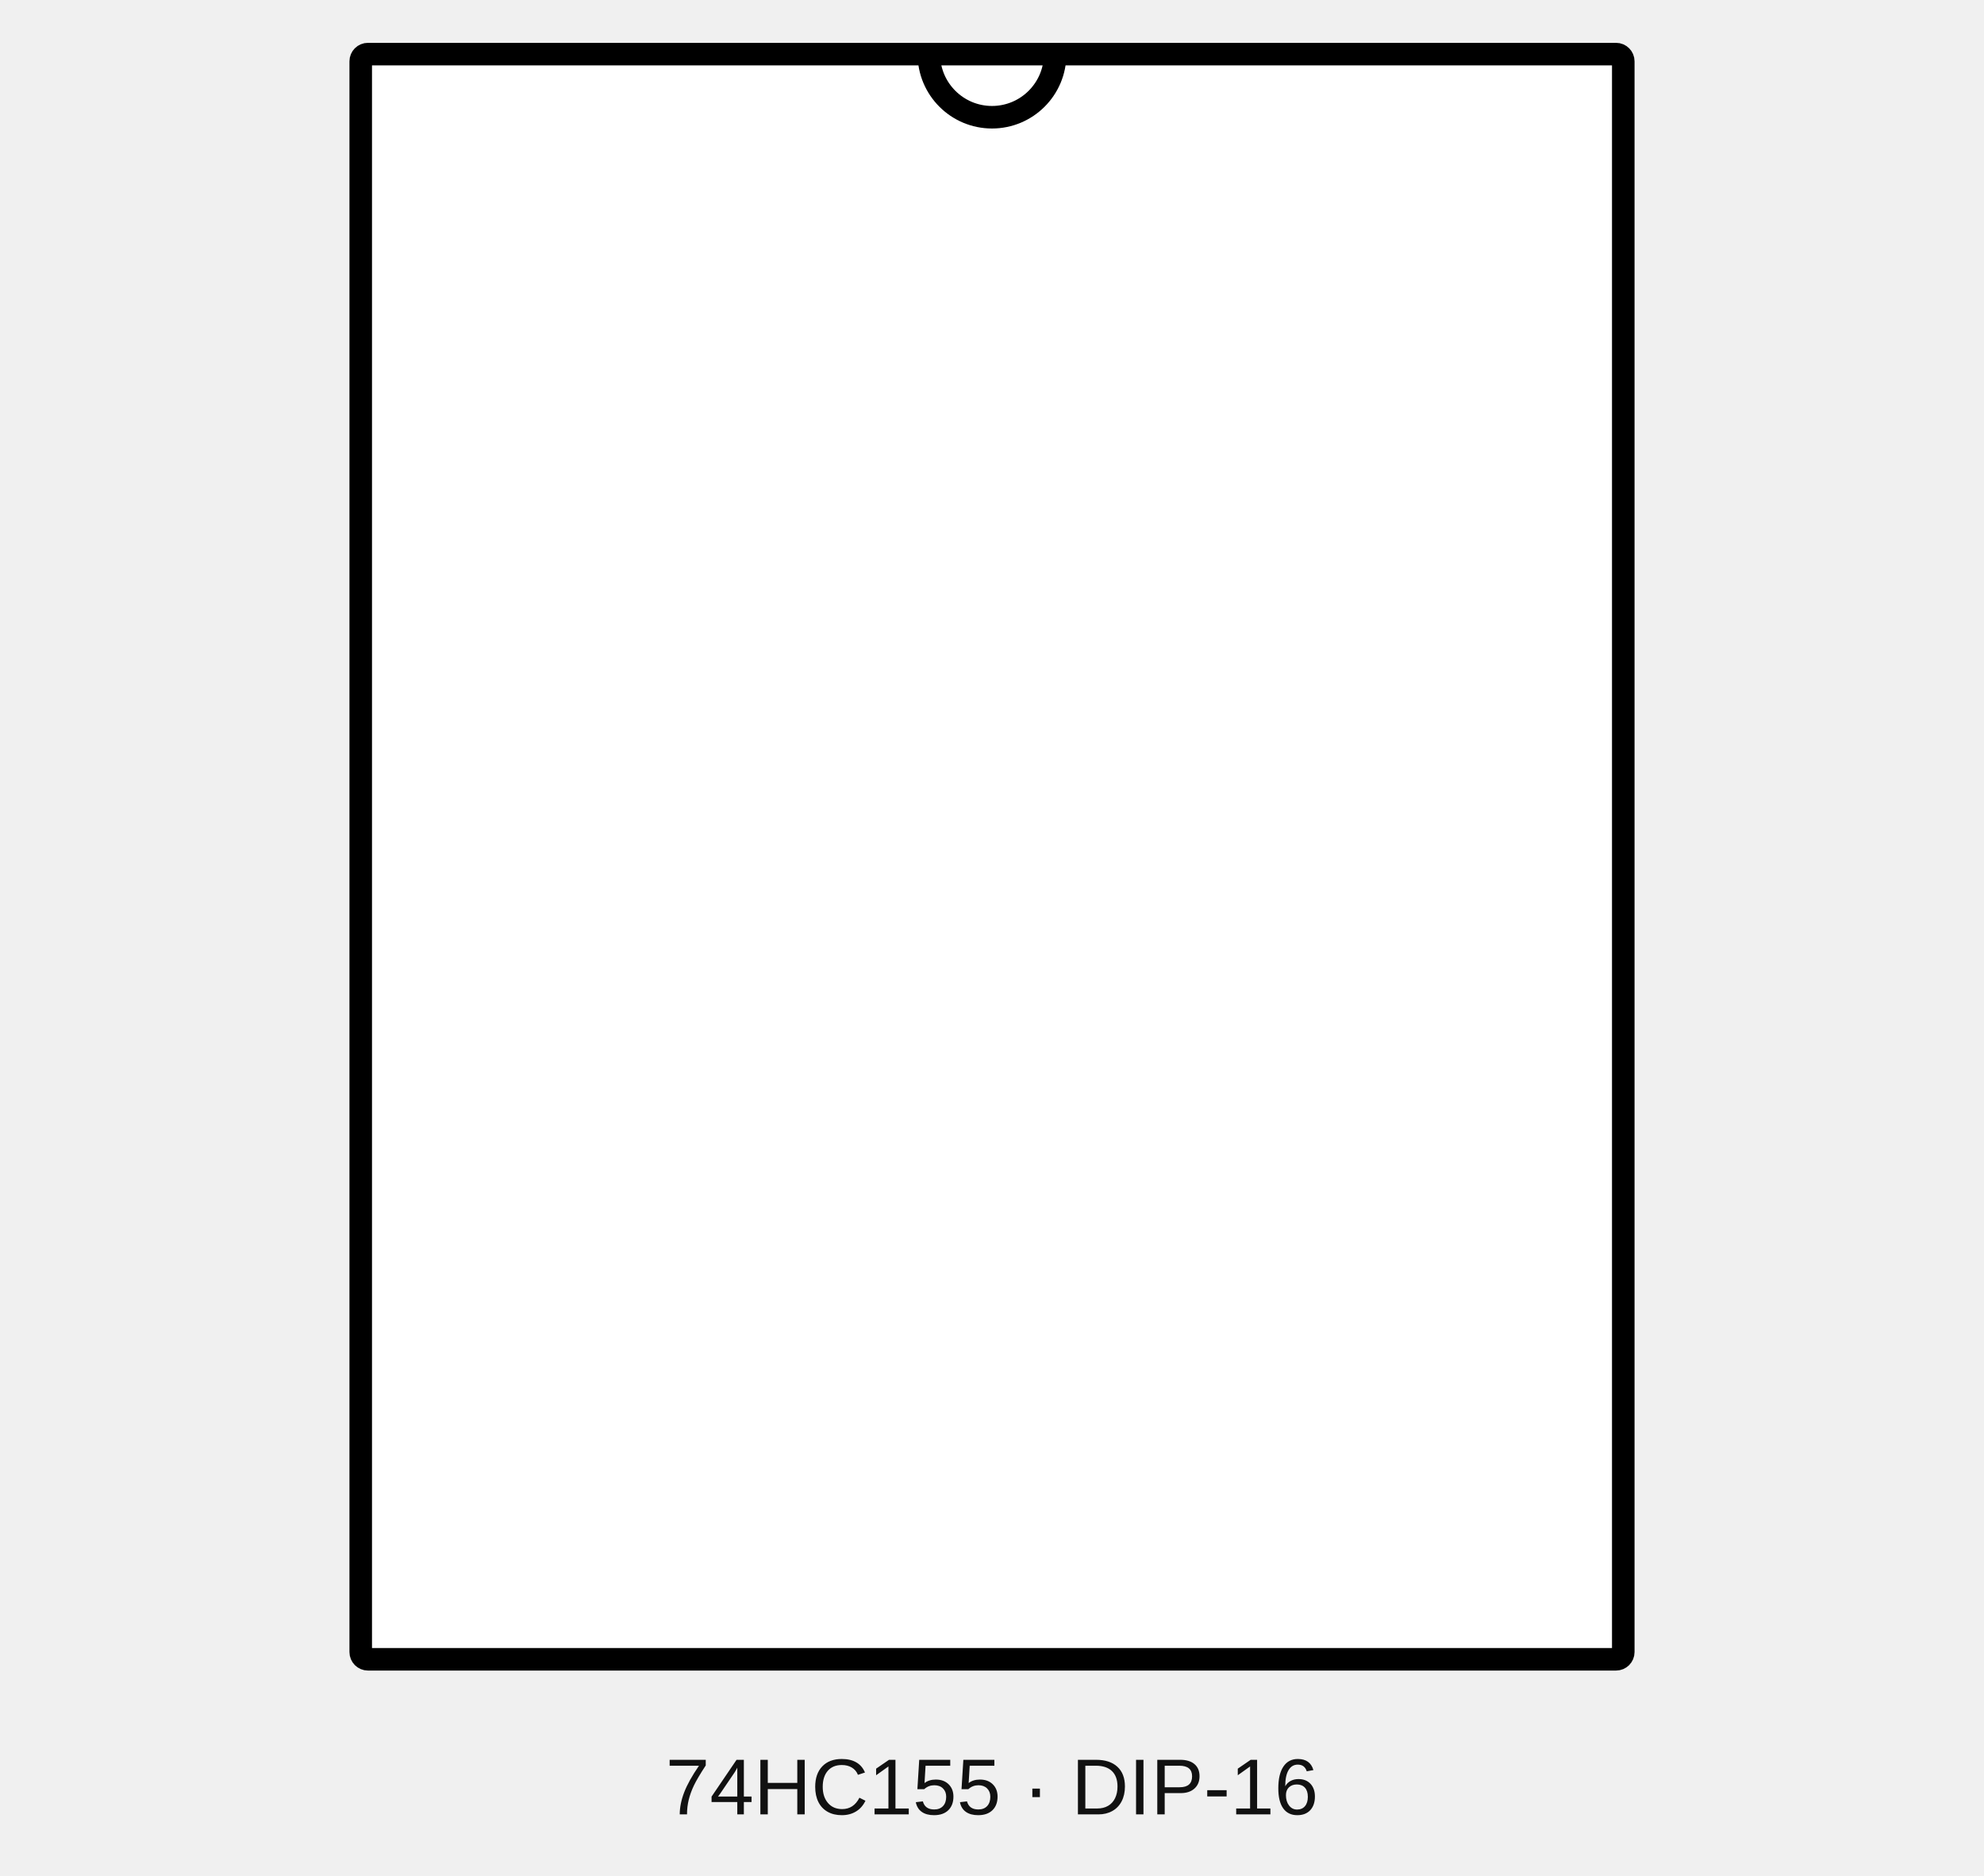
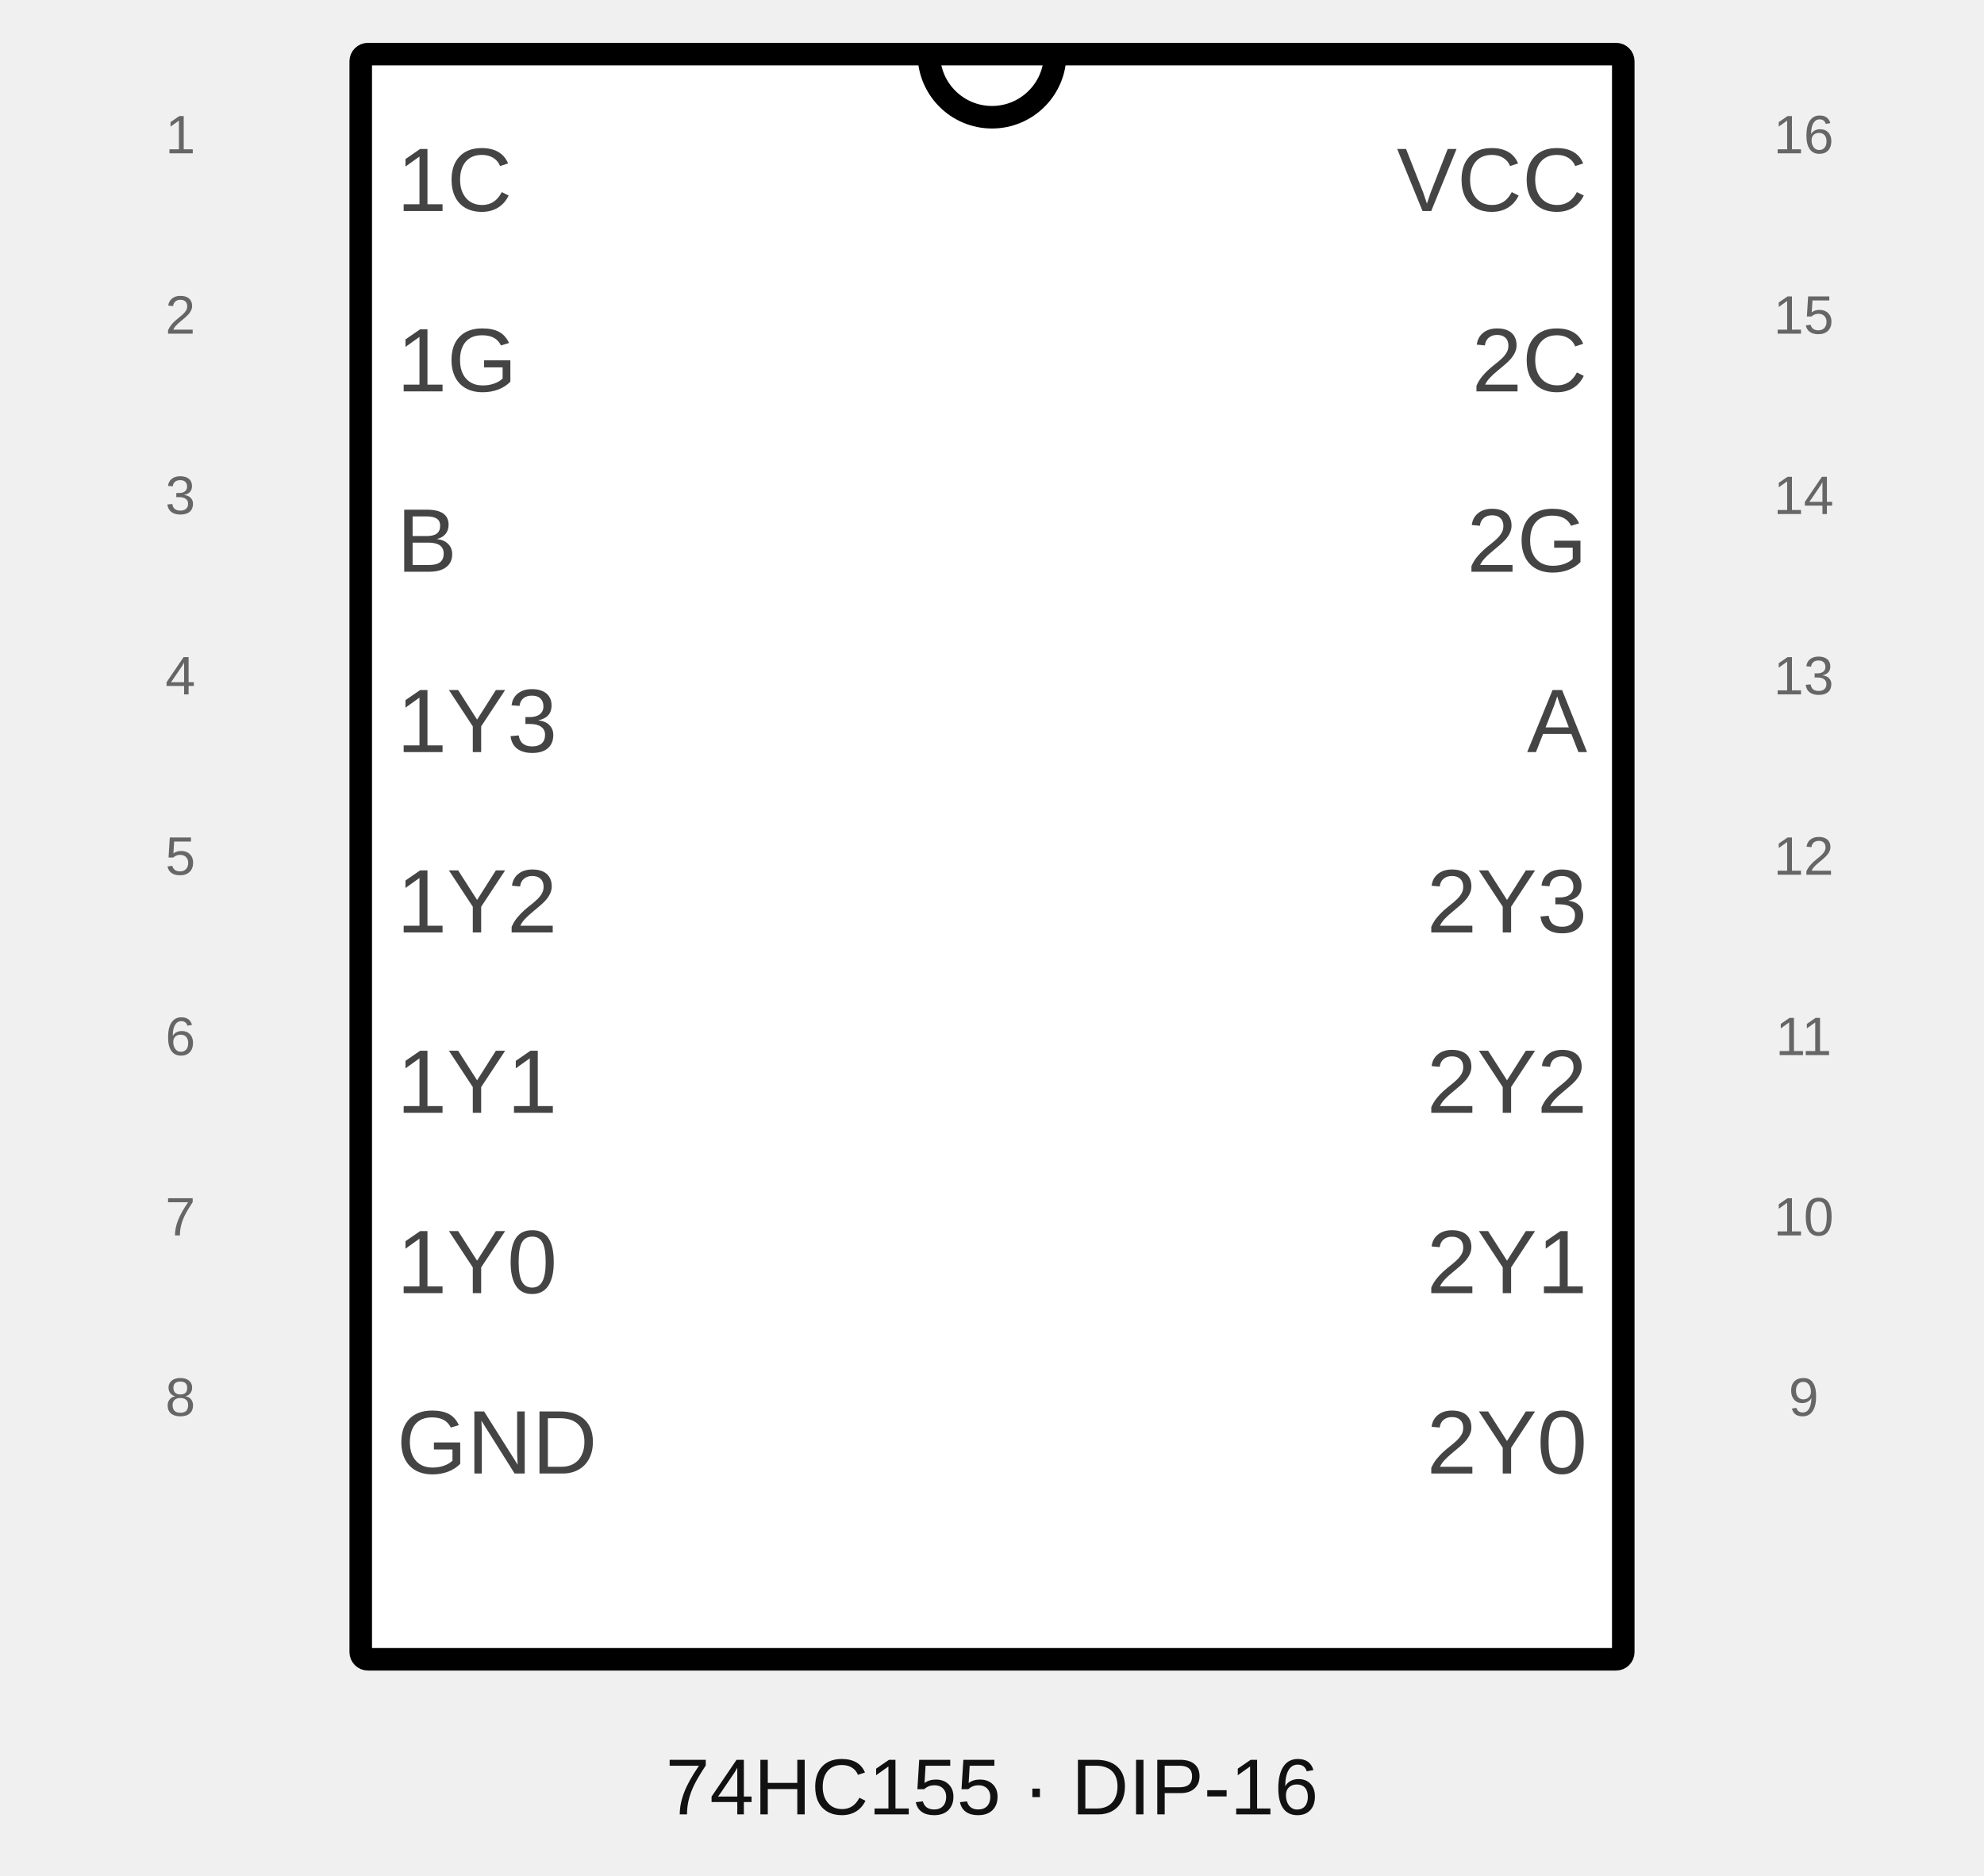
<svg xmlns="http://www.w3.org/2000/svg" viewBox="0 0 1100 1040" role="img" aria-labelledby="title desc">
  <style>.body{fill:#fff;stroke:#000;stroke-width:12.5}.lead{stroke:#787878;stroke-width:9.72;stroke-linecap:round}.pin{fill:none;stroke:none}.name{font:50px "Droid Sans",Arial,sans-serif;fill:#444}.number{font:30px "Droid Sans",Arial,sans-serif;fill:#666}.title{font:44px "Droid Sans",Arial,sans-serif;fill:#111}</style>
  <text class="title" x="550" y="1006" text-anchor="middle">74HC155 · DIP-16</text>
  <rect class="body" x="200" y="30" width="700" height="890" rx="4" />
  <path d="M515.0 30a35 35 0 0 0 70 0" fill="none" stroke="#000" stroke-width="12.5" />
+   <rect class="pin" id="connector0pin" data-pin-number="1" data-pin-name="1C" data-direction="input" x="5" y="95" width="195" height="10" />
+   <text class="name" x="220" y="117" text-anchor="start">1C</text>
+   <text class="number" x="100" y="85" text-anchor="middle">1</text>
+   <rect class="pin" id="connector1pin" data-pin-number="2" data-pin-name="1G" data-direction="input" x="5" y="195" width="195" height="10" />
+   <text class="name" x="220" y="217" text-anchor="start">1G</text>
+   <text class="number" x="100" y="185" text-anchor="middle">2</text>
+   <rect class="pin" id="connector2pin" data-pin-number="3" data-pin-name="B" data-direction="input" x="5" y="295" width="195" height="10" />
+   <text class="name" x="220" y="317" text-anchor="start">B</text>
+   <text class="number" x="100" y="285" text-anchor="middle">3</text>
+   <rect class="pin" id="connector3pin" data-pin-number="4" data-pin-name="1Y3" data-direction="output" x="5" y="395" width="195" height="10" />
+   <text class="name" x="220" y="417" text-anchor="start">1Y3</text>
+   <text class="number" x="100" y="385" text-anchor="middle">4</text>
+   <rect class="pin" id="connector4pin" data-pin-number="5" data-pin-name="1Y2" data-direction="output" x="5" y="495" width="195" height="10" />
+   <text class="name" x="220" y="517" text-anchor="start">1Y2</text>
+   <text class="number" x="100" y="485" text-anchor="middle">5</text>
+   <rect class="pin" id="connector5pin" data-pin-number="6" data-pin-name="1Y1" data-direction="output" x="5" y="595" width="195" height="10" />
+   <text class="name" x="220" y="617" text-anchor="start">1Y1</text>
+   <text class="number" x="100" y="585" text-anchor="middle">6</text>
+   <rect class="pin" id="connector6pin" data-pin-number="7" data-pin-name="1Y0" data-direction="output" x="5" y="695" width="195" height="10" />
+   <text class="name" x="220" y="717" text-anchor="start">1Y0</text>
+   <text class="number" x="100" y="685" text-anchor="middle">7</text>
+   <rect class="pin" id="connector7pin" data-pin-number="8" data-pin-name="GND" data-direction="power" x="5" y="795" width="195" height="10" />
+   <text class="name" x="220" y="817" text-anchor="start">GND</text>
+   <text class="number" x="100" y="785" text-anchor="middle">8</text>
+   <rect class="pin" id="connector8pin" data-pin-number="9" data-pin-name="2Y0" data-direction="output" x="900" y="795" width="195" height="10" />
+   <text class="name" x="880" y="817" text-anchor="end">2Y0</text>
+   <text class="number" x="1000" y="785" text-anchor="middle">9</text>
+   <rect class="pin" id="connector9pin" data-pin-number="10" data-pin-name="2Y1" data-direction="output" x="900" y="695" width="195" height="10" />
+   <text class="name" x="880" y="717" text-anchor="end">2Y1</text>
+   <text class="number" x="1000" y="685" text-anchor="middle">10</text>
+   <rect class="pin" id="connector10pin" data-pin-number="11" data-pin-name="2Y2" data-direction="output" x="900" y="595" width="195" height="10" />
+   <text class="name" x="880" y="617" text-anchor="end">2Y2</text>
+   <text class="number" x="1000" y="585" text-anchor="middle">11</text>
+   <rect class="pin" id="connector11pin" data-pin-number="12" data-pin-name="2Y3" data-direction="output" x="900" y="495" width="195" height="10" />
+   <text class="name" x="880" y="517" text-anchor="end">2Y3</text>
+   <text class="number" x="1000" y="485" text-anchor="middle">12</text>
+   <rect class="pin" id="connector12pin" data-pin-number="13" data-pin-name="A" data-direction="input" x="900" y="395" width="195" height="10" />
+   <text class="name" x="880" y="417" text-anchor="end">A</text>
+   <text class="number" x="1000" y="385" text-anchor="middle">13</text>
+   <rect class="pin" id="connector13pin" data-pin-number="14" data-pin-name="2G" data-direction="input" x="900" y="295" width="195" height="10" />
+   <text class="name" x="880" y="317" text-anchor="end">2G</text>
+   <text class="number" x="1000" y="285" text-anchor="middle">14</text>
+   <rect class="pin" id="connector14pin" data-pin-number="15" data-pin-name="2C" data-direction="input" x="900" y="195" width="195" height="10" />
+   <text class="name" x="880" y="217" text-anchor="end">2C</text>
+   <text class="number" x="1000" y="185" text-anchor="middle">15</text>
+   <rect class="pin" id="connector15pin" data-pin-number="16" data-pin-name="VCC" data-direction="power" x="900" y="95" width="195" height="10" />
+   <text class="name" x="880" y="117" text-anchor="end">VCC</text>
+   <text class="number" x="1000" y="85" text-anchor="middle">16</text>
</svg>
